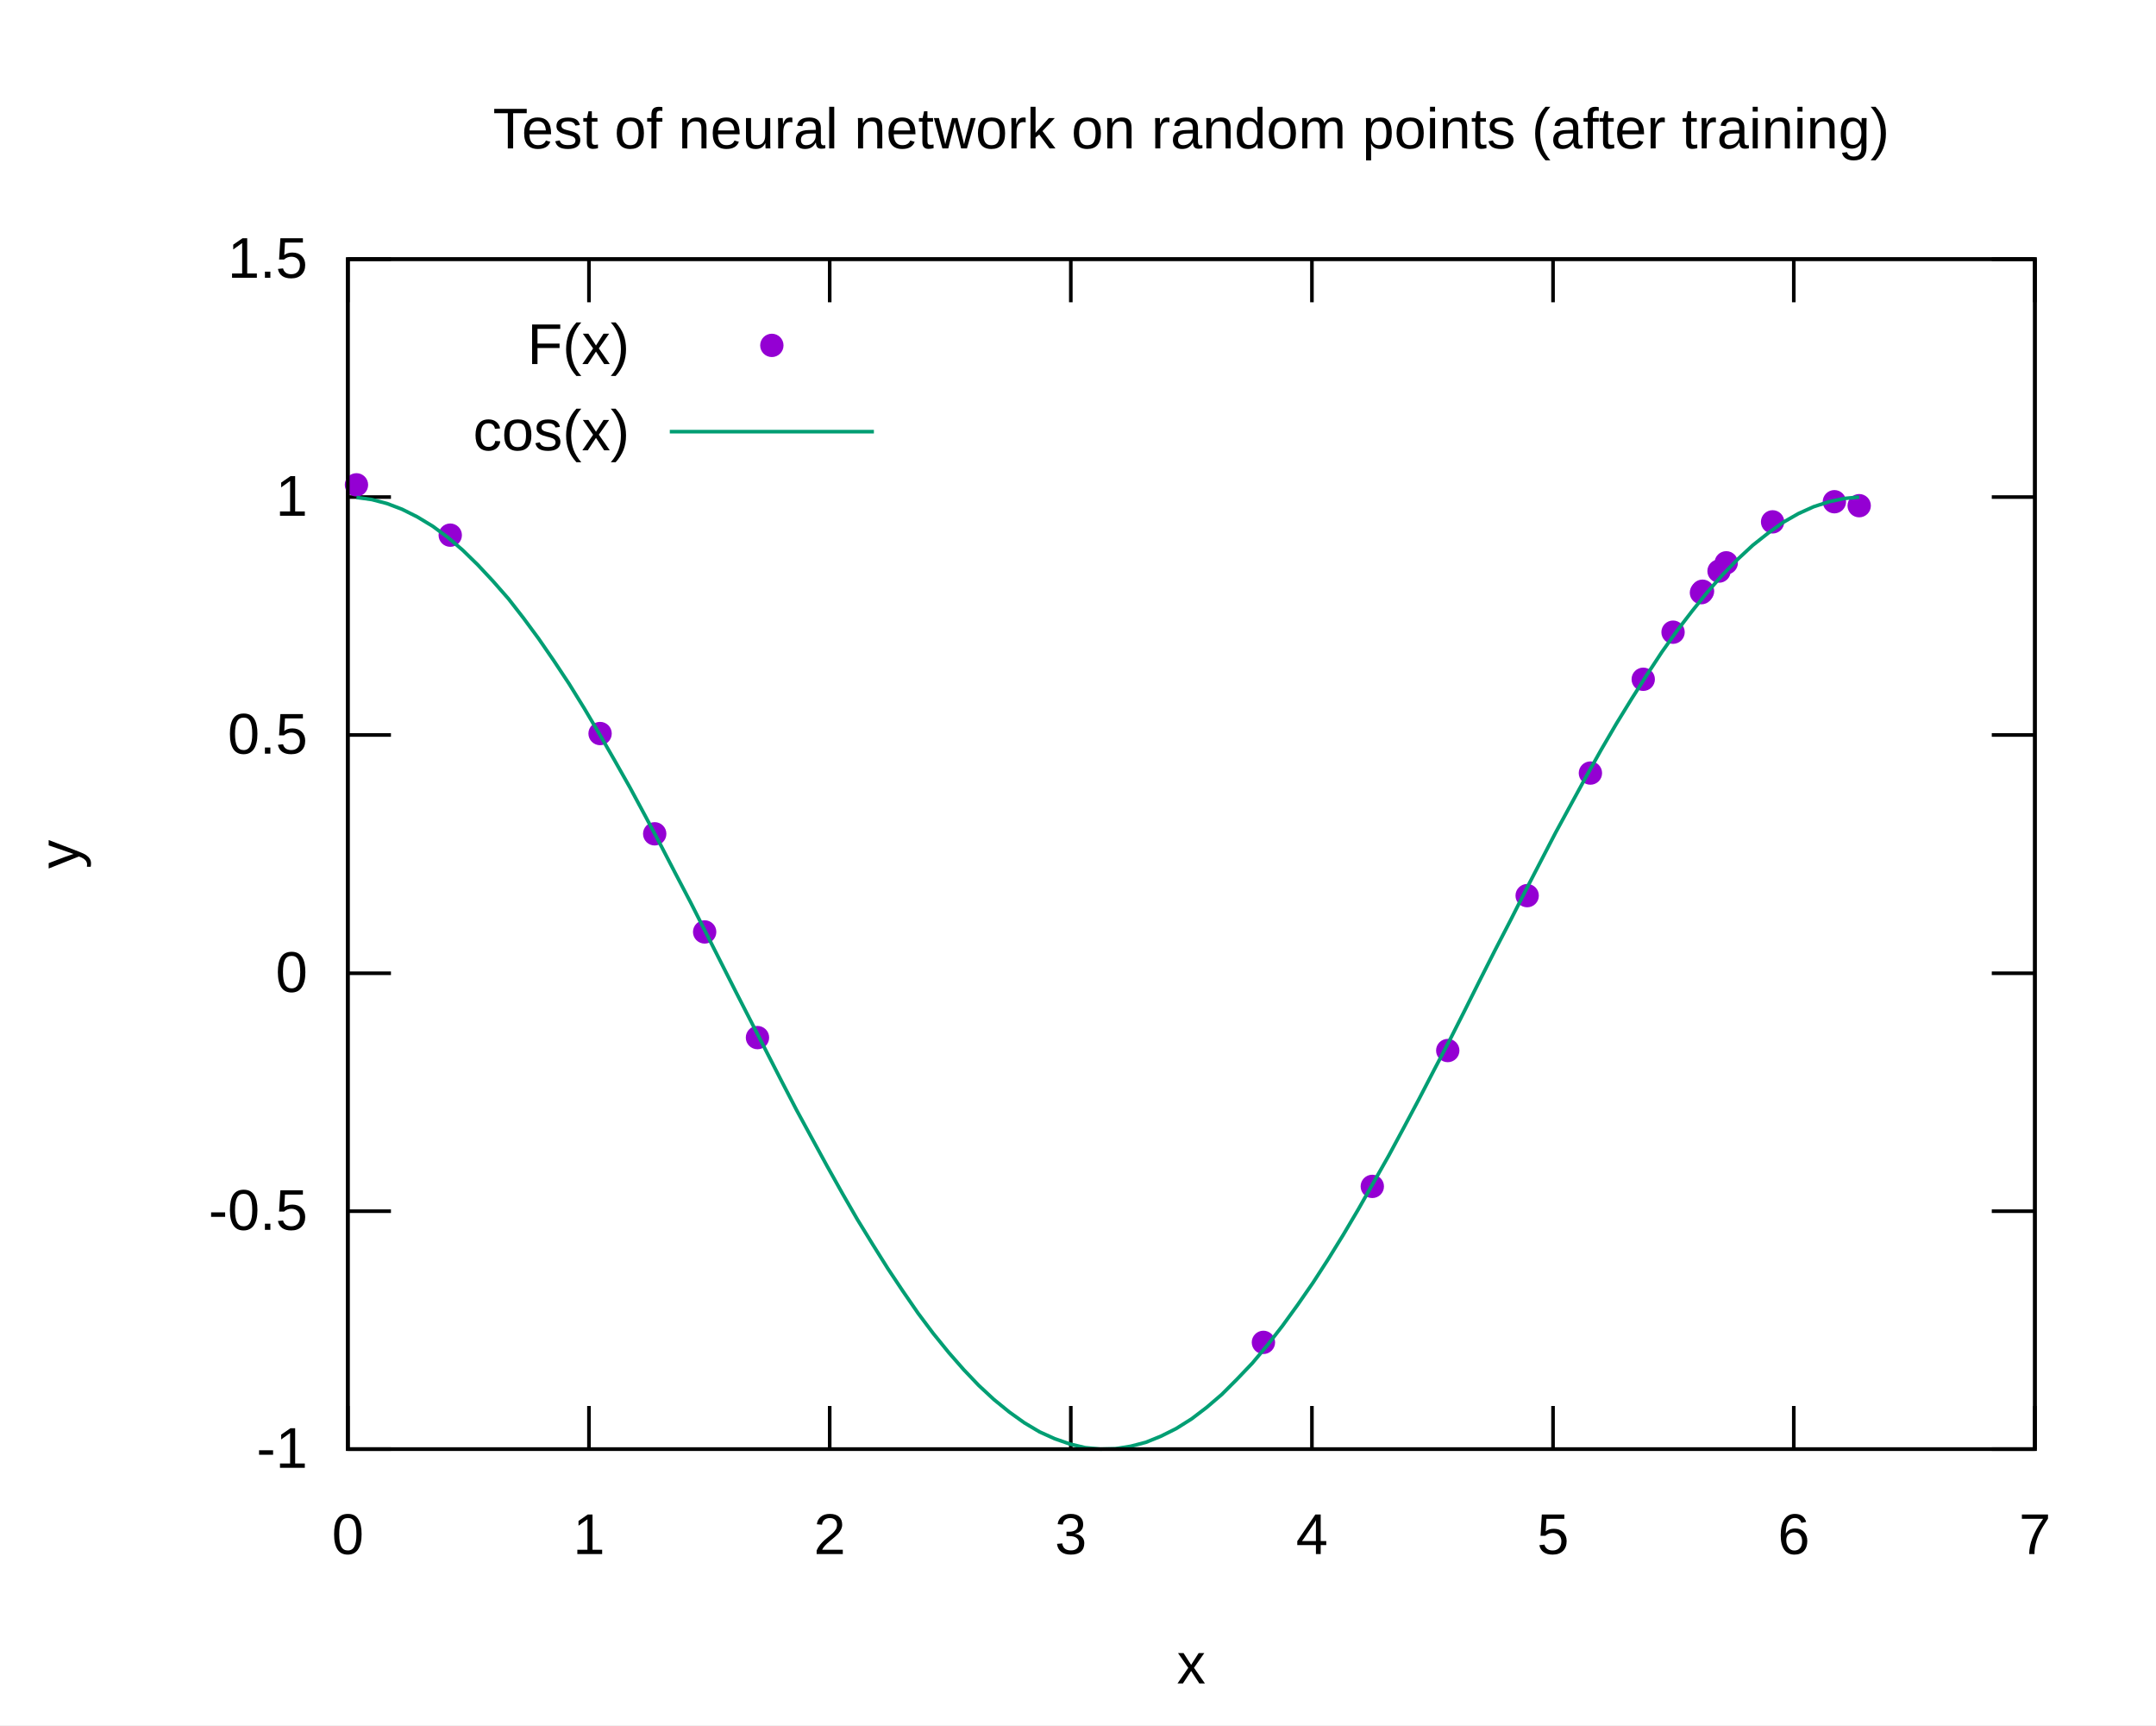
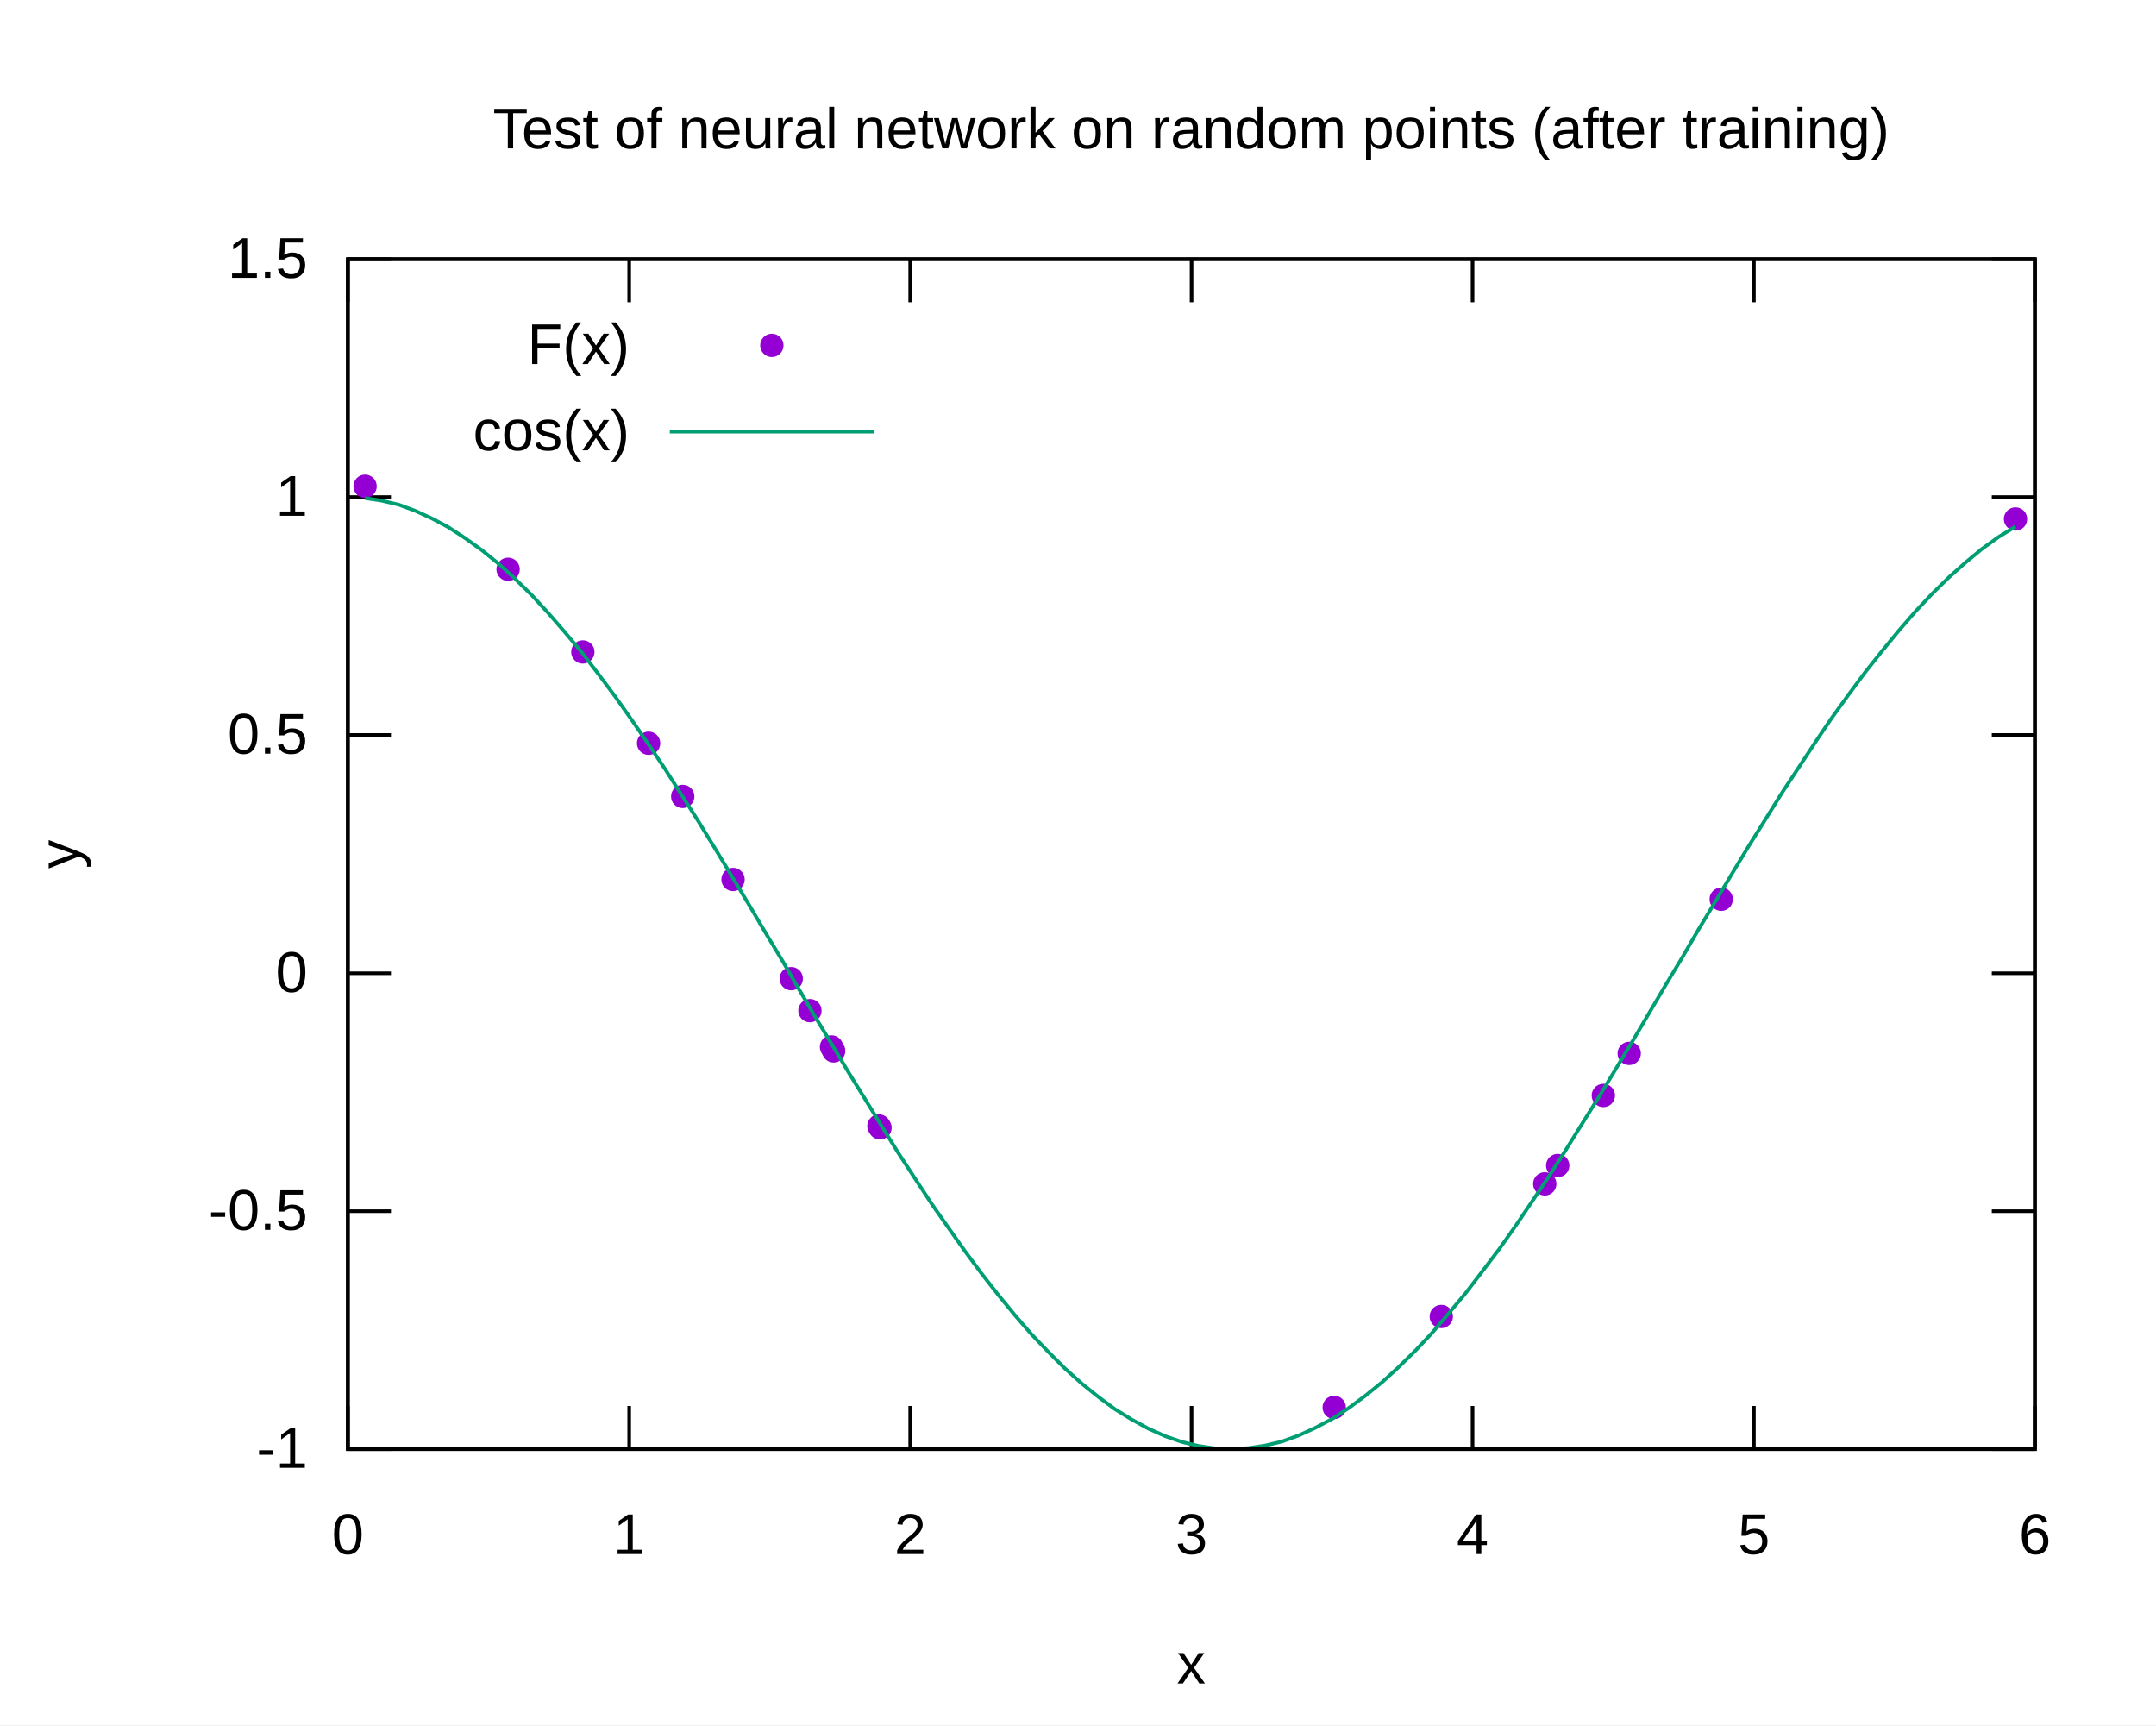
<svg xmlns="http://www.w3.org/2000/svg" xmlns:xlink="http://www.w3.org/1999/xlink" width="600" height="480" viewBox="0 0 600 480">
  <g id="gnuplot_canvas">
    <rect x="0" y="0" width="600" height="480" fill="#ffffff" />
    <defs>
      <circle id="gpDot" r="0.5" stroke-width="0.5" />
      <path id="gpPt0" stroke-width="0.167" stroke="currentColor" d="M-1,0 h2 M0,-1 v2" />
      <path id="gpPt1" stroke-width="0.167" stroke="currentColor" d="M-1,-1 L1,1 M1,-1 L-1,1" />
      <path id="gpPt2" stroke-width="0.167" stroke="currentColor" d="M-1,0 L1,0 M0,-1 L0,1 M-1,-1 L1,1 M-1,1 L1,-1" />
      <rect id="gpPt3" stroke-width="0.167" stroke="currentColor" x="-1" y="-1" width="2" height="2" />
      <rect id="gpPt4" stroke-width="0.167" stroke="currentColor" fill="currentColor" x="-1" y="-1" width="2" height="2" />
      <circle id="gpPt5" stroke-width="0.167" stroke="currentColor" cx="0" cy="0" r="1" />
      <use xlink:href="#gpPt5" id="gpPt6" fill="currentColor" stroke="none" />
      <path id="gpPt7" stroke-width="0.167" stroke="currentColor" d="M0,-1.33 L-1.33,0.67 L1.33,0.67 z" />
      <use xlink:href="#gpPt7" id="gpPt8" fill="currentColor" stroke="none" />
      <use xlink:href="#gpPt7" id="gpPt9" stroke="currentColor" transform="rotate(180)" />
      <use xlink:href="#gpPt9" id="gpPt10" fill="currentColor" stroke="none" />
      <use xlink:href="#gpPt3" id="gpPt11" stroke="currentColor" transform="rotate(45)" />
      <use xlink:href="#gpPt11" id="gpPt12" fill="currentColor" stroke="none" />
      <path id="gpPt13" stroke-width="0.167" stroke="currentColor" d="M0,1.330 L1.265,0.411 L0.782,-1.067 L-0.782,-1.076 L-1.265,0.411 z" />
      <use xlink:href="#gpPt13" id="gpPt14" fill="currentColor" stroke="none" />
      <filter id="textbox" filterUnits="objectBoundingBox" x="0" y="0" height="1" width="1">
        <feFlood flood-color="#FFFFFF" flood-opacity="1" result="bgnd" />
        <feComposite in="SourceGraphic" in2="bgnd" operator="atop" />
      </filter>
      <filter id="greybox" filterUnits="objectBoundingBox" x="0" y="0" height="1" width="1">
        <feFlood flood-color="lightgrey" flood-opacity="1" result="grey" />
        <feComposite in="SourceGraphic" in2="grey" operator="atop" />
      </filter>
    </defs>
    <g fill="none" color="#FFFFFF" stroke="currentColor" stroke-width="1.00" stroke-linecap="butt" stroke-linejoin="miter">
</g>
    <g fill="none" color="black" stroke="currentColor" stroke-width="1.00" stroke-linecap="butt" stroke-linejoin="miter">
      <path stroke="black" d="M96.8,403.2 L108.8,403.2 M566.3,403.2 L554.3,403.2  " />
      <g transform="translate(85.6,408.4)" stroke="none" fill="black" font-family="Arial" font-size="16.00" text-anchor="end">
        <text>
          <tspan font-family="Arial">-1</tspan>
        </text>
      </g>
    </g>
    <g fill="none" color="black" stroke="currentColor" stroke-width="1.00" stroke-linecap="butt" stroke-linejoin="miter">
      <path stroke="black" d="M96.8,337.0 L108.8,337.0 M566.3,337.0 L554.3,337.0  " />
      <g transform="translate(85.6,342.2)" stroke="none" fill="black" font-family="Arial" font-size="16.00" text-anchor="end">
        <text>
          <tspan font-family="Arial">-0.5</tspan>
        </text>
      </g>
    </g>
    <g fill="none" color="black" stroke="currentColor" stroke-width="1.00" stroke-linecap="butt" stroke-linejoin="miter">
      <path stroke="black" d="M96.8,270.8 L108.8,270.8 M566.3,270.8 L554.3,270.8  " />
      <g transform="translate(85.6,276.0)" stroke="none" fill="black" font-family="Arial" font-size="16.00" text-anchor="end">
        <text>
          <tspan font-family="Arial"> 0</tspan>
        </text>
      </g>
    </g>
    <g fill="none" color="black" stroke="currentColor" stroke-width="1.00" stroke-linecap="butt" stroke-linejoin="miter">
      <path stroke="black" d="M96.8,204.5 L108.8,204.5 M566.3,204.5 L554.3,204.5  " />
      <g transform="translate(85.6,209.7)" stroke="none" fill="black" font-family="Arial" font-size="16.00" text-anchor="end">
        <text>
          <tspan font-family="Arial"> 0.5</tspan>
        </text>
      </g>
    </g>
    <g fill="none" color="black" stroke="currentColor" stroke-width="1.00" stroke-linecap="butt" stroke-linejoin="miter">
      <path stroke="black" d="M96.8,138.3 L108.8,138.3 M566.3,138.3 L554.3,138.3  " />
      <g transform="translate(85.6,143.5)" stroke="none" fill="black" font-family="Arial" font-size="16.00" text-anchor="end">
        <text>
          <tspan font-family="Arial"> 1</tspan>
        </text>
      </g>
    </g>
    <g fill="none" color="black" stroke="currentColor" stroke-width="1.00" stroke-linecap="butt" stroke-linejoin="miter">
      <path stroke="black" d="M96.8,72.1 L108.8,72.1 M566.3,72.1 L554.3,72.1  " />
      <g transform="translate(85.6,77.3)" stroke="none" fill="black" font-family="Arial" font-size="16.00" text-anchor="end">
        <text>
          <tspan font-family="Arial"> 1.5</tspan>
        </text>
      </g>
    </g>
    <g fill="none" color="black" stroke="currentColor" stroke-width="1.00" stroke-linecap="butt" stroke-linejoin="miter">
      <path stroke="black" d="M96.8,403.2 L96.8,391.2 M96.8,72.1 L96.8,84.1  " />
      <g transform="translate(96.8,432.4)" stroke="none" fill="black" font-family="Arial" font-size="16.00" text-anchor="middle">
        <text>
          <tspan font-family="Arial"> 0</tspan>
        </text>
      </g>
    </g>
    <g fill="none" color="black" stroke="currentColor" stroke-width="1.00" stroke-linecap="butt" stroke-linejoin="miter">
-       <path stroke="black" d="M163.9,403.2 L163.9,391.2 M163.9,72.1 L163.9,84.1  " />
-       <g transform="translate(163.9,432.4)" stroke="none" fill="black" font-family="Arial" font-size="16.00" text-anchor="middle">
+       <path stroke="black" d="M175.1,403.2 L175.1,391.2 M175.1,72.1 L175.1,84.1  " />
+       <g transform="translate(175.1,432.4)" stroke="none" fill="black" font-family="Arial" font-size="16.00" text-anchor="middle">
        <text>
          <tspan font-family="Arial"> 1</tspan>
        </text>
      </g>
    </g>
    <g fill="none" color="black" stroke="currentColor" stroke-width="1.00" stroke-linecap="butt" stroke-linejoin="miter">
-       <path stroke="black" d="M230.9,403.2 L230.9,391.2 M230.9,72.1 L230.9,84.1  " />
-       <g transform="translate(230.9,432.4)" stroke="none" fill="black" font-family="Arial" font-size="16.00" text-anchor="middle">
+       <path stroke="black" d="M253.3,403.2 L253.3,391.2 M253.3,72.1 L253.3,84.1  " />
+       <g transform="translate(253.3,432.4)" stroke="none" fill="black" font-family="Arial" font-size="16.00" text-anchor="middle">
        <text>
          <tspan font-family="Arial"> 2</tspan>
        </text>
      </g>
    </g>
    <g fill="none" color="black" stroke="currentColor" stroke-width="1.00" stroke-linecap="butt" stroke-linejoin="miter">
-       <path stroke="black" d="M298.0,403.2 L298.0,391.2 M298.0,72.1 L298.0,84.1  " />
-       <g transform="translate(298.0,432.4)" stroke="none" fill="black" font-family="Arial" font-size="16.00" text-anchor="middle">
+       <path stroke="black" d="M331.6,403.2 L331.6,391.2 M331.6,72.1 L331.6,84.1  " />
+       <g transform="translate(331.6,432.4)" stroke="none" fill="black" font-family="Arial" font-size="16.00" text-anchor="middle">
        <text>
          <tspan font-family="Arial"> 3</tspan>
        </text>
      </g>
    </g>
    <g fill="none" color="black" stroke="currentColor" stroke-width="1.00" stroke-linecap="butt" stroke-linejoin="miter">
-       <path stroke="black" d="M365.1,403.2 L365.1,391.2 M365.1,72.1 L365.1,84.1  " />
-       <g transform="translate(365.1,432.4)" stroke="none" fill="black" font-family="Arial" font-size="16.00" text-anchor="middle">
+       <path stroke="black" d="M409.8,403.2 L409.8,391.2 M409.8,72.1 L409.8,84.1  " />
+       <g transform="translate(409.8,432.4)" stroke="none" fill="black" font-family="Arial" font-size="16.00" text-anchor="middle">
        <text>
          <tspan font-family="Arial"> 4</tspan>
        </text>
      </g>
    </g>
    <g fill="none" color="black" stroke="currentColor" stroke-width="1.00" stroke-linecap="butt" stroke-linejoin="miter">
-       <path stroke="black" d="M432.2,403.2 L432.2,391.2 M432.2,72.1 L432.2,84.1  " />
-       <g transform="translate(432.2,432.4)" stroke="none" fill="black" font-family="Arial" font-size="16.00" text-anchor="middle">
+       <path stroke="black" d="M488.1,403.2 L488.1,391.2 M488.1,72.1 L488.1,84.1  " />
+       <g transform="translate(488.1,432.4)" stroke="none" fill="black" font-family="Arial" font-size="16.00" text-anchor="middle">
        <text>
          <tspan font-family="Arial"> 5</tspan>
-         </text>
-       </g>
-     </g>
-     <g fill="none" color="black" stroke="currentColor" stroke-width="1.00" stroke-linecap="butt" stroke-linejoin="miter">
-       <path stroke="black" d="M499.2,403.2 L499.2,391.2 M499.2,72.1 L499.2,84.1  " />
-       <g transform="translate(499.2,432.4)" stroke="none" fill="black" font-family="Arial" font-size="16.00" text-anchor="middle">
-         <text>
-           <tspan font-family="Arial"> 6</tspan>
        </text>
      </g>
    </g>
    <g fill="none" color="black" stroke="currentColor" stroke-width="1.00" stroke-linecap="butt" stroke-linejoin="miter">
      <path stroke="black" d="M566.3,403.2 L566.3,391.2 M566.3,72.1 L566.3,84.1  " />
      <g transform="translate(566.3,432.4)" stroke="none" fill="black" font-family="Arial" font-size="16.00" text-anchor="middle">
        <text>
-           <tspan font-family="Arial"> 7</tspan>
+           <tspan font-family="Arial"> 6</tspan>
        </text>
      </g>
    </g>
    <g fill="none" color="black" stroke="currentColor" stroke-width="1.00" stroke-linecap="butt" stroke-linejoin="miter">
</g>
    <g fill="none" color="black" stroke="currentColor" stroke-width="1.00" stroke-linecap="butt" stroke-linejoin="miter">
      <path stroke="black" d="M96.8,72.1 L96.8,403.2 L566.3,403.2 L566.3,72.1 L96.8,72.1 Z  " />
    </g>
    <g fill="none" color="black" stroke="currentColor" stroke-width="1.00" stroke-linecap="butt" stroke-linejoin="miter">
      <g transform="translate(22.0,237.7) rotate(270)" stroke="none" fill="black" font-family="Arial" font-size="16.00" text-anchor="middle">
        <text>
          <tspan font-family="Arial">y</tspan>
        </text>
      </g>
    </g>
    <g fill="none" color="black" stroke="currentColor" stroke-width="1.00" stroke-linecap="butt" stroke-linejoin="miter">
      <g transform="translate(331.5,468.4)" stroke="none" fill="black" font-family="Arial" font-size="16.00" text-anchor="middle">
        <text>
          <tspan font-family="Arial">x</tspan>
        </text>
      </g>
    </g>
    <g fill="none" color="black" stroke="currentColor" stroke-width="1.00" stroke-linecap="butt" stroke-linejoin="miter">
      <g transform="translate(331.5,41.3)" stroke="none" fill="black" font-family="Arial" font-size="16.00" text-anchor="middle">
        <text>
          <tspan font-family="Arial">Test of neural network on random points (after training)</tspan>
        </text>
      </g>
    </g>
    <g id="gnuplot_plot_1">
      <g fill="none" color="black" stroke="currentColor" stroke-width="1.00" stroke-linecap="butt" stroke-linejoin="miter">
        <g transform="translate(175.2,101.3)" stroke="none" fill="black" font-family="Arial" font-size="16.00" text-anchor="end">
          <text>
            <tspan font-family="Arial">F(x)</tspan>
          </text>
        </g>
      </g>
      <g fill="none" color="black" stroke="currentColor" stroke-width="1.00" stroke-linecap="butt" stroke-linejoin="miter">
-         <use xlink:href="#gpPt6" transform="translate(425.0,249.2) scale(3.00)" color="rgb(148,   0, 211)" />
-         <use xlink:href="#gpPt6" transform="translate(167.0,204.1) scale(3.00)" color="rgb(148,   0, 211)" />
-         <use xlink:href="#gpPt6" transform="translate(125.3,148.9) scale(3.00)" color="rgb(148,   0, 211)" />
-         <use xlink:href="#gpPt6" transform="translate(493.3,145.2) scale(3.00)" color="rgb(148,   0, 211)" />
-         <use xlink:href="#gpPt6" transform="translate(478.4,158.9) scale(3.00)" color="rgb(148,   0, 211)" />
-         <use xlink:href="#gpPt6" transform="translate(517.4,140.7) scale(3.00)" color="rgb(148,   0, 211)" />
-         <use xlink:href="#gpPt6" transform="translate(182.2,232.0) scale(3.00)" color="rgb(148,   0, 211)" />
-         <use xlink:href="#gpPt6" transform="translate(402.9,292.3) scale(3.00)" color="rgb(148,   0, 211)" />
-         <use xlink:href="#gpPt6" transform="translate(99.2,134.9) scale(3.00)" color="rgb(148,   0, 211)" />
-         <use xlink:href="#gpPt6" transform="translate(480.4,156.6) scale(3.00)" color="rgb(148,   0, 211)" />
-         <use xlink:href="#gpPt6" transform="translate(442.6,215.1) scale(3.00)" color="rgb(148,   0, 211)" />
-         <use xlink:href="#gpPt6" transform="translate(465.6,175.9) scale(3.00)" color="rgb(148,   0, 211)" />
-         <use xlink:href="#gpPt6" transform="translate(473.8,164.5) scale(3.00)" color="rgb(148,   0, 211)" />
-         <use xlink:href="#gpPt6" transform="translate(510.5,139.6) scale(3.00)" color="rgb(148,   0, 211)" />
-         <use xlink:href="#gpPt6" transform="translate(351.6,373.5) scale(3.00)" color="rgb(148,   0, 211)" />
-         <use xlink:href="#gpPt6" transform="translate(196.1,259.3) scale(3.00)" color="rgb(148,   0, 211)" />
-         <use xlink:href="#gpPt6" transform="translate(473.5,164.9) scale(3.00)" color="rgb(148,   0, 211)" />
-         <use xlink:href="#gpPt6" transform="translate(457.3,189.0) scale(3.00)" color="rgb(148,   0, 211)" />
-         <use xlink:href="#gpPt6" transform="translate(381.9,330.1) scale(3.00)" color="rgb(148,   0, 211)" />
-         <use xlink:href="#gpPt6" transform="translate(210.8,288.7) scale(3.00)" color="rgb(148,   0, 211)" />
+         <use xlink:href="#gpPt6" transform="translate(231.4,291.3) scale(3.00)" color="rgb(148,   0, 211)" />
+         <use xlink:href="#gpPt6" transform="translate(220.2,272.3) scale(3.00)" color="rgb(148,   0, 211)" />
+         <use xlink:href="#gpPt6" transform="translate(232.0,292.4) scale(3.00)" color="rgb(148,   0, 211)" />
+         <use xlink:href="#gpPt6" transform="translate(204.0,244.7) scale(3.00)" color="rgb(148,   0, 211)" />
+         <use xlink:href="#gpPt6" transform="translate(180.5,206.8) scale(3.00)" color="rgb(148,   0, 211)" />
+         <use xlink:href="#gpPt6" transform="translate(446.2,304.8) scale(3.00)" color="rgb(148,   0, 211)" />
+         <use xlink:href="#gpPt6" transform="translate(433.5,324.3) scale(3.00)" color="rgb(148,   0, 211)" />
+         <use xlink:href="#gpPt6" transform="translate(190.0,221.6) scale(3.00)" color="rgb(148,   0, 211)" />
+         <use xlink:href="#gpPt6" transform="translate(371.3,391.6) scale(3.00)" color="rgb(148,   0, 211)" />
+         <use xlink:href="#gpPt6" transform="translate(453.4,293.1) scale(3.00)" color="rgb(148,   0, 211)" />
+         <use xlink:href="#gpPt6" transform="translate(560.9,144.4) scale(3.00)" color="rgb(148,   0, 211)" />
+         <use xlink:href="#gpPt6" transform="translate(401.1,366.3) scale(3.00)" color="rgb(148,   0, 211)" />
+         <use xlink:href="#gpPt6" transform="translate(225.4,281.2) scale(3.00)" color="rgb(148,   0, 211)" />
+         <use xlink:href="#gpPt6" transform="translate(244.9,313.8) scale(3.00)" color="rgb(148,   0, 211)" />
+         <use xlink:href="#gpPt6" transform="translate(162.2,181.4) scale(3.00)" color="rgb(148,   0, 211)" />
+         <use xlink:href="#gpPt6" transform="translate(479.0,250.2) scale(3.00)" color="rgb(148,   0, 211)" />
+         <use xlink:href="#gpPt6" transform="translate(141.4,158.4) scale(3.00)" color="rgb(148,   0, 211)" />
+         <use xlink:href="#gpPt6" transform="translate(244.6,313.3) scale(3.00)" color="rgb(148,   0, 211)" />
+         <use xlink:href="#gpPt6" transform="translate(429.9,329.4) scale(3.00)" color="rgb(148,   0, 211)" />
+         <use xlink:href="#gpPt6" transform="translate(101.6,135.3) scale(3.00)" color="rgb(148,   0, 211)" />
        <use xlink:href="#gpPt6" transform="translate(214.8,96.1) scale(3.00)" color="rgb(148,   0, 211)" />
      </g>
    </g>
    <g id="gnuplot_plot_2">
      <g fill="none" color="black" stroke="currentColor" stroke-width="1.00" stroke-linecap="butt" stroke-linejoin="miter">
        <g transform="translate(175.2,125.3)" stroke="none" fill="black" font-family="Arial" font-size="16.00" text-anchor="end">
          <text>
            <tspan font-family="Arial">cos(x)</tspan>
          </text>
        </g>
      </g>
      <g fill="none" color="black" stroke="currentColor" stroke-width="1.00" stroke-linecap="butt" stroke-linejoin="miter">
-         <path stroke="rgb(  0, 158, 115)" d="M186.4,120.1 L243.2,120.1 M99.2,138.4 L103.5,139.0 L107.7,140.1 L111.9,141.7 L116.1,143.8 L120.4,146.4   L124.6,149.5 L128.8,153.1 L133.0,157.2 L137.2,161.7 L141.5,166.6 L145.7,172.0 L149.9,177.7 L154.1,183.8   L158.4,190.3 L162.6,197.1 L166.8,204.2 L171.0,211.5 L175.3,219.1 L179.5,226.9 L183.7,234.8 L187.9,242.9   L192.2,251.1 L196.4,259.4 L200.6,267.7 L204.8,276.0 L209.1,284.4 L213.3,292.6 L217.5,300.8 L221.7,308.9   L226.0,316.8 L230.2,324.5 L234.4,332.0 L238.6,339.3 L242.9,346.3 L247.1,353.0 L251.3,359.3 L255.5,365.4   L259.7,371.0 L264.0,376.3 L268.2,381.1 L272.4,385.5 L276.6,389.4 L280.9,392.9 L285.1,395.9 L289.3,398.4   L293.5,400.3 L297.8,401.8 L302.0,402.8 L306.2,403.2 L310.4,403.1 L314.7,402.4 L318.9,401.3 L323.1,399.6   L327.3,397.5 L331.6,394.8 L335.8,391.6 L340.0,388.0 L344.2,383.8 L348.5,379.3 L352.7,374.3 L356.9,368.9   L361.1,363.1 L365.4,356.9 L369.6,350.4 L373.8,343.6 L378.0,336.5 L382.2,329.1 L386.5,321.5 L390.7,313.7   L394.9,305.8 L399.1,297.7 L403.4,289.5 L407.6,281.2 L411.8,272.8 L416.0,264.5 L420.3,256.2 L424.5,247.9   L428.7,239.8 L432.9,231.7 L437.2,223.8 L441.4,216.1 L445.6,208.6 L449.8,201.4 L454.1,194.4 L458.3,187.8   L462.5,181.4 L466.7,175.5 L471.0,169.9 L475.2,164.7 L479.4,159.9 L483.6,155.6 L487.8,151.7 L492.1,148.3   L496.3,145.3 L500.5,142.9 L504.7,141.0 L509.0,139.6 L513.2,138.7 L517.4,138.3  " />
+         <path stroke="rgb(  0, 158, 115)" d="M186.4,120.1 L243.2,120.1 M101.6,138.6 L106.2,139.3 L110.9,140.4 L115.5,142.1 L120.1,144.2 L124.8,146.7   L129.4,149.7 L134.0,153.0 L138.7,156.8 L143.3,161.0 L148.0,165.6 L152.6,170.6 L157.2,175.9 L161.9,181.5   L166.5,187.5 L171.2,193.8 L175.8,200.3 L180.4,207.0 L185.1,214.0 L189.7,221.2 L194.4,228.6 L199.0,236.1   L203.6,243.7 L208.3,251.5 L212.9,259.3 L217.6,267.1 L222.2,275.0 L226.8,282.8 L231.5,290.6 L236.1,298.3   L240.8,305.9 L245.4,313.4 L250.0,320.8 L254.7,328.0 L259.3,335.0 L264.0,341.7 L268.6,348.2 L273.2,354.4   L277.9,360.4 L282.5,366.0 L287.1,371.3 L291.8,376.2 L296.4,380.8 L301.1,385.0 L305.7,388.7 L310.3,392.1   L315.0,395.0 L319.6,397.5 L324.3,399.6 L328.9,401.2 L333.5,402.3 L338.2,403.0 L342.8,403.2 L347.5,402.9   L352.1,402.2 L356.7,401.1 L361.4,399.4 L366.0,397.3 L370.7,394.8 L375.3,391.8 L379.9,388.4 L384.6,384.6   L389.2,380.4 L393.9,375.8 L398.5,370.9 L403.1,365.5 L407.8,359.9 L412.4,353.9 L417.1,347.7 L421.7,341.2   L426.3,334.4 L431.0,327.4 L435.6,320.2 L440.2,312.8 L444.9,305.3 L449.5,297.7 L454.2,289.9 L458.8,282.1   L463.4,274.3 L468.1,266.5 L472.7,258.6 L477.4,250.8 L482.0,243.1 L486.6,235.5 L491.3,228.0 L495.9,220.6   L500.6,213.5 L505.2,206.5 L509.8,199.7 L514.5,193.2 L519.1,187.0 L523.8,181.1 L528.4,175.5 L533.0,170.2   L537.7,165.2 L542.3,160.7 L547.0,156.5 L551.6,152.7 L556.2,149.4 L560.9,146.5  " />
      </g>
    </g>
    <g fill="none" color="#FFFFFF" stroke="rgb(  0, 158, 115)" stroke-width="2.00" stroke-linecap="butt" stroke-linejoin="miter">
</g>
    <g fill="none" color="black" stroke="currentColor" stroke-width="2.00" stroke-linecap="butt" stroke-linejoin="miter">
</g>
    <g fill="none" color="black" stroke="black" stroke-width="1.00" stroke-linecap="butt" stroke-linejoin="miter">
</g>
    <g fill="none" color="black" stroke="currentColor" stroke-width="1.00" stroke-linecap="butt" stroke-linejoin="miter">
      <path stroke="black" d="M96.8,72.1 L96.8,403.2 L566.3,403.2 L566.3,72.1 L96.8,72.1 Z  " />
    </g>
    <g fill="none" color="black" stroke="currentColor" stroke-width="1.00" stroke-linecap="butt" stroke-linejoin="miter">
</g>
  </g>
</svg>
